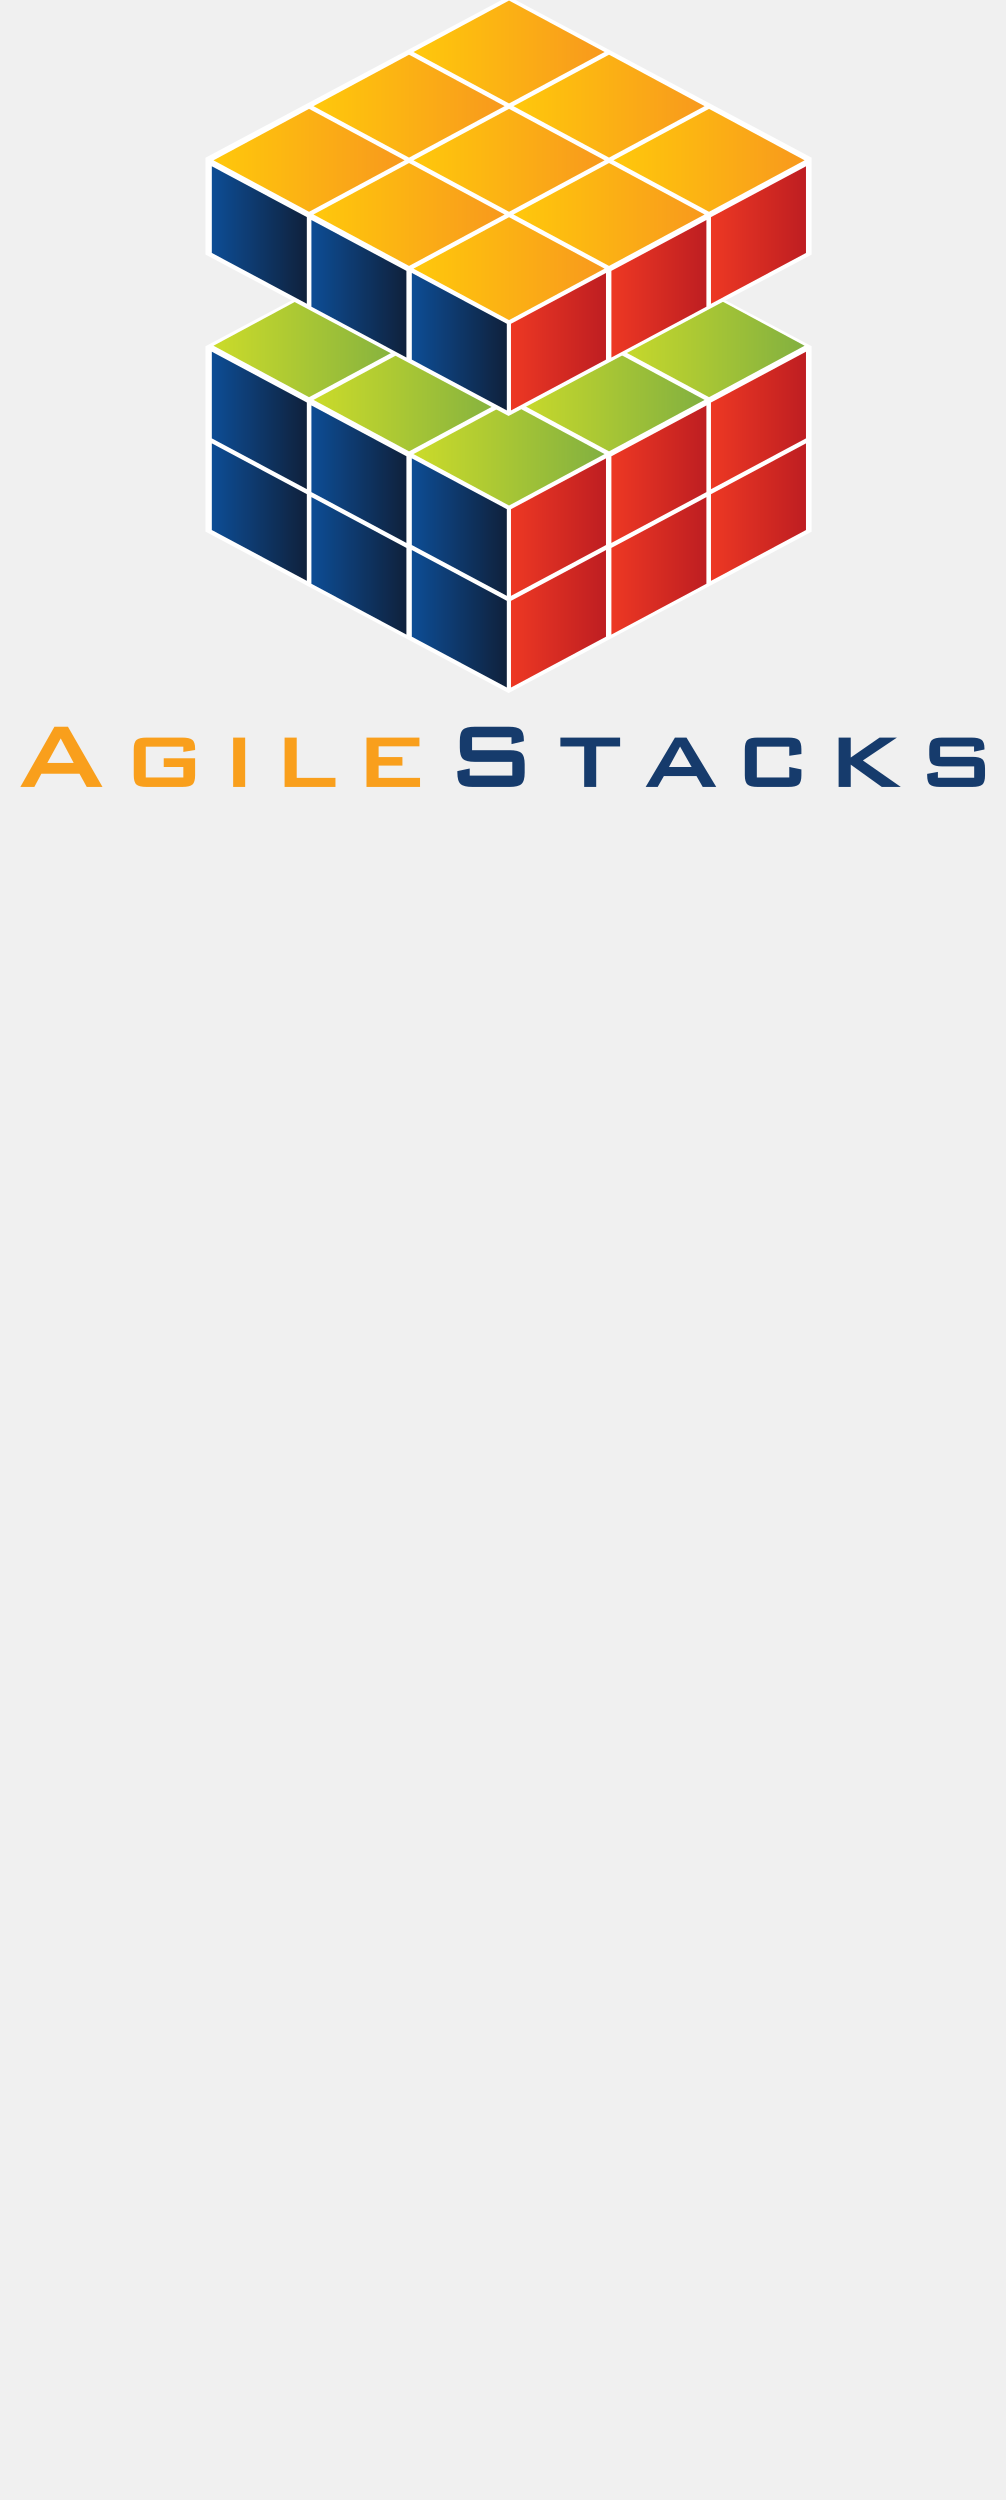
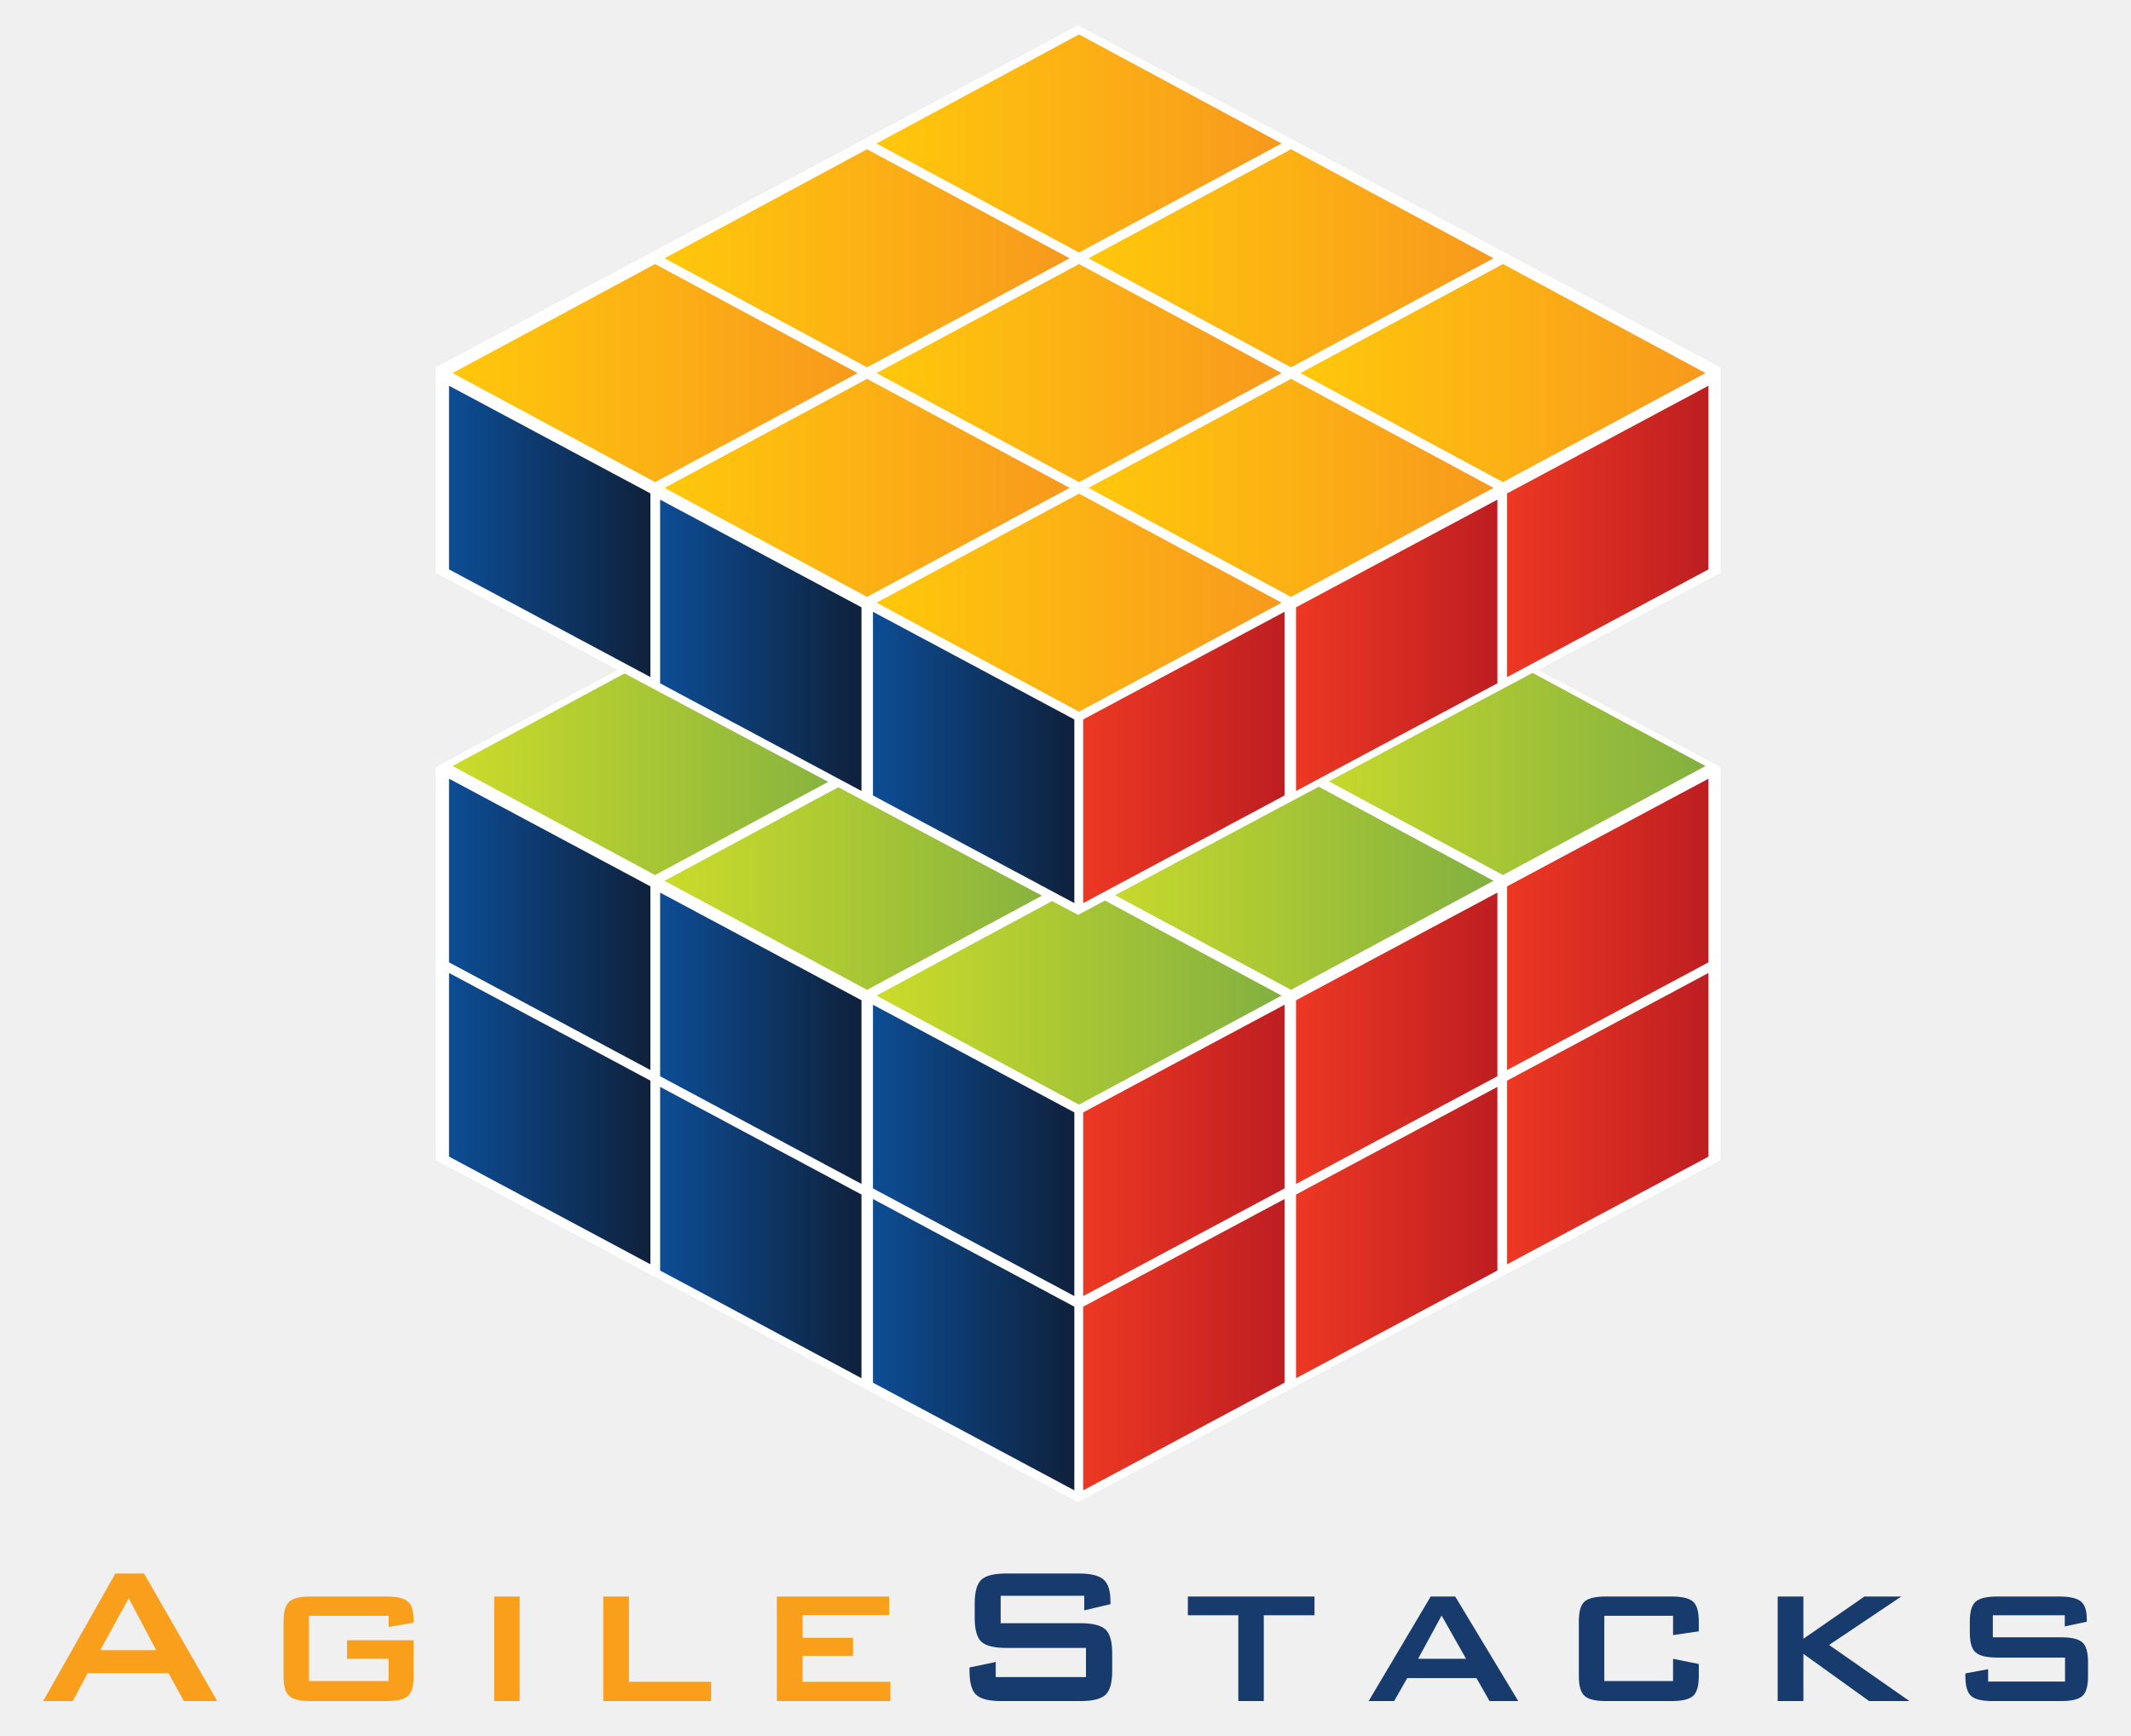
- <svg xmlns="http://www.w3.org/2000/svg" viewBox="9.72 14.98 482.56 1200.04" version="1.1" x1="0px" y1="0px" enable-background="new 0 0 500 410" xml:space="preserve">
+ <svg xmlns="http://www.w3.org/2000/svg" viewBox="9.72 7.44 482.56 393.12" version="1.1" x="0px" y="0px" enable-background="new 0 0 500 410" xml:space="preserve">
  <g id="Rectangle_3_1_" enable-background="new    ">
    <g id="Rectangle_3">
      <g>
        <polygon fill="#FFFFFF" points="253.84,103.695 108.362,181.174 108.362,270.174 253.84,347.652 399.317,270.174      399.317,181.174    " />
      </g>
    </g>
  </g>
  <g id="Group_2_copy_1_">
    <g id="Rectangle_2">
      <g>
        <linearGradient id="SVGID_1_" gradientUnits="userSpaceOnUse" x1="208.191" y1="232.936" x2="299.926" y2="232.936">
          <stop offset="0" style="stop-color:#CBDB2A" />
          <stop offset="1" style="stop-color:#82B040" />
        </linearGradient>
        <polygon fill="url(#SVGID_1_)" points="254.059,208.24 208.191,232.937 254.059,257.633 299.926,232.937    " />
      </g>
    </g>
    <g id="Rectangle_2_copy">
      <g>
        <linearGradient id="SVGID_2_" gradientUnits="userSpaceOnUse" x1="256.19" y1="206.936" x2="347.926" y2="206.936">
          <stop offset="0" style="stop-color:#CBDB2A" />
          <stop offset="1" style="stop-color:#82B040" />
        </linearGradient>
        <polygon fill="url(#SVGID_2_)" points="302.059,182.24 256.19,206.937 302.059,231.633 347.926,206.937    " />
      </g>
    </g>
    <g id="Rectangle_2_copy_2">
      <g>
        <linearGradient id="SVGID_3_" gradientUnits="userSpaceOnUse" x1="304.19" y1="180.936" x2="395.926" y2="180.936">
          <stop offset="0" style="stop-color:#CBDB2A" />
          <stop offset="1" style="stop-color:#82B040" />
        </linearGradient>
        <polygon fill="url(#SVGID_3_)" points="350.059,156.24 304.19,180.937 350.059,205.633 395.926,180.937    " />
      </g>
    </g>
    <g id="Rectangle_2_copy_3">
      <g>
        <linearGradient id="SVGID_4_" gradientUnits="userSpaceOnUse" x1="160.191" y1="206.936" x2="251.926" y2="206.936">
          <stop offset="0" style="stop-color:#CBDB2A" />
          <stop offset="1" style="stop-color:#82B040" />
        </linearGradient>
        <polygon fill="url(#SVGID_4_)" points="206.058,182.24 160.191,206.937 206.058,231.633 251.926,206.937    " />
      </g>
    </g>
    <g id="Rectangle_2_copy_3_1_">
      <g>
        <linearGradient id="SVGID_5_" gradientUnits="userSpaceOnUse" x1="208.191" y1="180.936" x2="299.926" y2="180.936">
          <stop offset="0" style="stop-color:#CBDB2A" />
          <stop offset="1" style="stop-color:#82B040" />
        </linearGradient>
        <polygon fill="url(#SVGID_5_)" points="254.059,156.24 208.191,180.937 254.059,205.633 299.926,180.937    " />
      </g>
    </g>
    <g id="Rectangle_2_copy_3_2_">
      <g>
        <linearGradient id="SVGID_6_" gradientUnits="userSpaceOnUse" x1="256.19" y1="154.936" x2="347.926" y2="154.936">
          <stop offset="0" style="stop-color:#CBDB2A" />
          <stop offset="1" style="stop-color:#82B040" />
        </linearGradient>
        <polygon fill="url(#SVGID_6_)" points="302.059,130.24 256.19,154.937 302.059,179.633 347.926,154.937    " />
      </g>
    </g>
    <g id="Rectangle_2_copy_4">
      <g>
        <linearGradient id="SVGID_7_" gradientUnits="userSpaceOnUse" x1="112.191" y1="180.936" x2="203.926" y2="180.936">
          <stop offset="0" style="stop-color:#CBDB2A" />
          <stop offset="1" style="stop-color:#82B040" />
        </linearGradient>
        <polygon fill="url(#SVGID_7_)" points="158.058,156.24 112.191,180.937 158.058,205.633 203.926,180.937    " />
      </g>
    </g>
    <g id="Rectangle_2_copy_4_1_">
      <g>
        <linearGradient id="SVGID_8_" gradientUnits="userSpaceOnUse" x1="160.191" y1="154.936" x2="251.926" y2="154.936">
          <stop offset="0" style="stop-color:#CBDB2A" />
          <stop offset="1" style="stop-color:#82B040" />
        </linearGradient>
        <polygon fill="url(#SVGID_8_)" points="206.058,130.24 160.191,154.937 206.058,179.633 251.926,154.937    " />
      </g>
    </g>
    <g id="Rectangle_2_copy_4_2_">
      <g>
        <linearGradient id="SVGID_9_" gradientUnits="userSpaceOnUse" x1="208.191" y1="128.936" x2="299.926" y2="128.936">
          <stop offset="0" style="stop-color:#CBDB2A" />
          <stop offset="1" style="stop-color:#82B040" />
        </linearGradient>
        <polygon fill="url(#SVGID_9_)" points="254.059,104.24 208.191,128.937 254.059,153.633 299.926,128.937    " />
      </g>
    </g>
  </g>
  <g id="Rectangle_3_copy_1_" enable-background="new    ">
    <g id="Rectangle_3_copy">
      <g>
        <polygon fill="#FFFFFF" points="253.84,13.195 108.362,90.674 108.362,137.174 253.84,214.652 399.317,137.174 399.317,90.674         " />
      </g>
    </g>
  </g>
  <g id="AgileStacks_copy_1_" enable-background="new    ">
    <g id="AgileStacks_copy">
      <g>
        <path fill="#F99F1C" d="M35.842,363.825L19.49,392.722h6.72l3.36-6.328h18.312l3.472,6.328h7.56l-16.576-28.896H35.842z      M32.426,381.186l6.44-11.76l6.216,11.76H32.426z M102.034,370.125c-0.896-0.728-2.501-1.092-4.816-1.092H80.082     c-2.352,0-3.967,0.384-4.844,1.148c-0.877,0.766-1.316,2.249-1.316,4.451v12.488c0,2.203,0.429,3.688,1.288,4.452     c0.858,0.766,2.482,1.148,4.872,1.148h17.136c2.389,0,4.013-0.383,4.872-1.148c0.858-0.765,1.288-2.249,1.288-4.452v-8.176     H88.314v4.2h9.408v5.04H79.69v-14.784h18.032v2.52l5.656-0.951v-0.616C103.378,372.263,102.93,370.854,102.034,370.125z      M121.633,392.722h5.768v-23.688h-5.768V392.722z M152.152,369.033h-5.824v23.688h24.416v-4.368h-18.592V369.033z      M191.463,388.354v-5.88h11.424v-4.088h-11.424v-5.152h19.6v-4.2H185.64v23.688h25.704v-4.368H191.463z" />
      </g>
    </g>
  </g>
  <g id="Shape_1_1_" enable-background="new    ">
    <g id="Shape_1">
      <g>
        <path fill="#163B6C" d="M254.351,375.081h-18.032v-6.216h18.928v3.304l5.936-1.399v-0.616c0-2.427-0.532-4.088-1.596-4.984     c-1.064-0.896-2.922-1.344-5.572-1.344h-16.408c-2.763,0-4.648,0.468-5.656,1.4c-1.008,0.934-1.512,2.744-1.512,5.432v3.192     c0,2.688,0.504,4.499,1.512,5.432c1.008,0.934,2.893,1.4,5.656,1.4h18.032v6.607h-20.44v-3.416l-5.936,1.232v0.784     c0,2.688,0.513,4.499,1.54,5.432c1.026,0.934,2.921,1.4,5.684,1.4h17.864c2.763,0,4.657-0.467,5.684-1.4     c1.026-0.933,1.54-2.744,1.54-5.432v-3.977c0-2.688-0.514-4.498-1.54-5.432C259.008,375.549,257.113,375.081,254.351,375.081z      M278.71,373.289h11.424v19.433h5.769v-19.433h11.479v-4.256H278.71V373.289z M333.702,369.033l-14.057,23.688h5.769l2.968-5.208     h15.68l2.969,5.208h6.496l-14.28-23.688H333.702z M330.846,383.146l5.32-9.8l5.544,9.8H330.846z M388.189,369.033h-14.784     c-2.39,0-4.014,0.384-4.872,1.148c-0.858,0.766-1.287,2.249-1.287,4.451v12.488c0,2.166,0.429,3.641,1.287,4.424     c0.858,0.784,2.482,1.177,4.872,1.177h14.784c2.389,0,4.022-0.383,4.9-1.148c0.877-0.765,1.315-2.249,1.315-4.452v-2.8     l-5.823-1.176v5.04h-15.568v-14.784h15.568v4.368l5.823-0.84v-2.297c0-2.202-0.438-3.686-1.315-4.451     C392.212,369.417,390.578,369.033,388.189,369.033z M440.27,369.033h-8.344l-13.832,9.576v-9.576h-5.824v23.688h5.824v-10.696     l14.896,10.696h9.128l-18.199-12.712L440.27,369.033z M481.262,379.421c-0.859-0.765-2.483-1.147-4.872-1.147h-15.4v-4.984     h16.296v2.521l4.984-1.064v-0.56c0-2.017-0.468-3.379-1.4-4.088c-0.934-0.709-2.539-1.064-4.815-1.064h-14.057     c-2.352,0-3.976,0.384-4.872,1.148c-0.896,0.766-1.344,2.249-1.344,4.451v2.633c0,2.203,0.448,3.687,1.344,4.452     c0.896,0.766,2.521,1.147,4.872,1.147h15.344v5.432h-17.416v-2.8l-5.151,0.952v0.672c0,2.203,0.438,3.688,1.315,4.452     c0.877,0.766,2.511,1.148,4.9,1.148h15.4c2.389,0,4.013-0.383,4.872-1.148c0.857-0.765,1.287-2.249,1.287-4.452v-3.248     C482.549,381.671,482.119,380.187,481.262,379.421z" />
      </g>
    </g>
  </g>
  <g id="Group_1_1_">
    <g id="Rectangle_1">
      <g>
        <linearGradient id="SVGID_10_" gradientUnits="userSpaceOnUse" x1="111.4" y1="127.798" x2="157" y2="127.798">
          <stop offset="0" style="stop-color:#0D4D95" />
          <stop offset="1" style="stop-color:#0F213C" />
        </linearGradient>
        <polygon fill="url(#SVGID_10_)" points="111.4,94.805 111.4,136.405 157,160.792 157,119.191    " />
      </g>
    </g>
    <g id="Shape_3">
      <g>
        <linearGradient id="SVGID_11_" gradientUnits="userSpaceOnUse" x1="207.4" y1="178.999" x2="253" y2="178.999">
          <stop offset="0" style="stop-color:#0D4D95" />
          <stop offset="1" style="stop-color:#0F213C" />
        </linearGradient>
        <polygon fill="url(#SVGID_11_)" points="207.4,146.005 207.4,187.605 253,211.992 253,170.392    " />
      </g>
    </g>
    <g id="Shape_2">
      <g>
        <linearGradient id="SVGID_12_" gradientUnits="userSpaceOnUse" x1="159.2" y1="153.599" x2="204.8" y2="153.599">
          <stop offset="0" style="stop-color:#0D4D95" />
          <stop offset="1" style="stop-color:#0F213C" />
        </linearGradient>
        <polygon fill="url(#SVGID_12_)" points="159.2,120.605 159.2,162.205 204.8,186.592 204.8,144.992    " />
      </g>
    </g>
    <g id="Rectangle_1_copy">
      <g>
        <linearGradient id="SVGID_13_" gradientUnits="userSpaceOnUse" x1="111.4" y1="216.798" x2="157" y2="216.798">
          <stop offset="0" style="stop-color:#0D4D95" />
          <stop offset="1" style="stop-color:#0F213C" />
        </linearGradient>
        <polygon fill="url(#SVGID_13_)" points="111.4,183.805 111.4,225.405 157,249.792 157,208.191    " />
      </g>
    </g>
    <g id="Shape_3_copy">
      <g>
        <linearGradient id="SVGID_14_" gradientUnits="userSpaceOnUse" x1="207.4" y1="267.998" x2="253" y2="267.998">
          <stop offset="0" style="stop-color:#0D4D95" />
          <stop offset="1" style="stop-color:#0F213C" />
        </linearGradient>
        <polygon fill="url(#SVGID_14_)" points="207.4,235.005 207.4,276.605 253,300.992 253,259.392    " />
      </g>
    </g>
    <g id="Shape_2_copy">
      <g>
        <linearGradient id="SVGID_15_" gradientUnits="userSpaceOnUse" x1="159.2" y1="242.599" x2="204.8" y2="242.599">
          <stop offset="0" style="stop-color:#0D4D95" />
          <stop offset="1" style="stop-color:#0F213C" />
        </linearGradient>
        <polygon fill="url(#SVGID_15_)" points="159.2,209.605 159.2,251.205 204.8,275.592 204.8,233.992    " />
      </g>
    </g>
    <g id="Rectangle_1_copy_2">
      <g>
        <linearGradient id="SVGID_16_" gradientUnits="userSpaceOnUse" x1="111.4" y1="260.799" x2="157" y2="260.799">
          <stop offset="0" style="stop-color:#0D4D95" />
          <stop offset="1" style="stop-color:#0F213C" />
        </linearGradient>
        <polygon fill="url(#SVGID_16_)" points="111.4,227.805 111.4,269.405 157,293.792 157,252.191    " />
      </g>
    </g>
    <g id="Shape_3_copy_2">
      <g>
        <linearGradient id="SVGID_17_" gradientUnits="userSpaceOnUse" x1="207.4" y1="311.998" x2="253" y2="311.998">
          <stop offset="0" style="stop-color:#0D4D95" />
          <stop offset="1" style="stop-color:#0F213C" />
        </linearGradient>
        <polygon fill="url(#SVGID_17_)" points="207.4,279.005 207.4,320.605 253,344.992 253,303.392    " />
      </g>
    </g>
    <g id="Shape_2_copy_2">
      <g>
        <linearGradient id="SVGID_18_" gradientUnits="userSpaceOnUse" x1="159.2" y1="286.599" x2="204.8" y2="286.599">
          <stop offset="0" style="stop-color:#0D4D95" />
          <stop offset="1" style="stop-color:#0F213C" />
        </linearGradient>
        <polygon fill="url(#SVGID_18_)" points="159.2,253.605 159.2,295.205 204.8,319.592 204.8,277.992    " />
      </g>
    </g>
  </g>
  <g id="Group_1_copy_1_">
    <g id="Rectangle_1_1_">
      <g>
        <linearGradient id="SVGID_19_" gradientUnits="userSpaceOnUse" x1="351" y1="127.798" x2="396.6" y2="127.798">
          <stop offset="0" style="stop-color:#ED3823" />
          <stop offset="1" style="stop-color:#BE1E22" />
        </linearGradient>
        <polygon fill="url(#SVGID_19_)" points="351,119.191 351,160.792 396.6,136.405 396.6,94.805    " />
      </g>
    </g>
    <g id="Shape_3_1_">
      <g>
        <linearGradient id="SVGID_20_" gradientUnits="userSpaceOnUse" x1="255" y1="178.999" x2="300.6" y2="178.999">
          <stop offset="0" style="stop-color:#ED3823" />
          <stop offset="1" style="stop-color:#BE1E22" />
        </linearGradient>
        <polygon fill="url(#SVGID_20_)" points="255,170.392 255,211.992 300.6,187.605 300.6,146.005    " />
      </g>
    </g>
    <g id="Shape_2_1_">
      <g>
        <linearGradient id="SVGID_21_" gradientUnits="userSpaceOnUse" x1="303.2" y1="153.599" x2="348.8" y2="153.599">
          <stop offset="0" style="stop-color:#ED3823" />
          <stop offset="1" style="stop-color:#BE1E22" />
        </linearGradient>
        <polygon fill="url(#SVGID_21_)" points="303.2,144.992 303.2,186.592 348.8,162.205 348.8,120.605    " />
      </g>
    </g>
    <g id="Rectangle_1_copy_1_">
      <g>
        <linearGradient id="SVGID_22_" gradientUnits="userSpaceOnUse" x1="351" y1="216.798" x2="396.6" y2="216.798">
          <stop offset="0" style="stop-color:#ED3823" />
          <stop offset="1" style="stop-color:#BE1E22" />
        </linearGradient>
        <polygon fill="url(#SVGID_22_)" points="351,208.191 351,249.792 396.6,225.405 396.6,183.805    " />
      </g>
    </g>
    <g id="Shape_3_copy_1_">
      <g>
        <linearGradient id="SVGID_23_" gradientUnits="userSpaceOnUse" x1="255" y1="267.998" x2="300.6" y2="267.998">
          <stop offset="0" style="stop-color:#ED3823" />
          <stop offset="1" style="stop-color:#BE1E22" />
        </linearGradient>
        <polygon fill="url(#SVGID_23_)" points="255,259.392 255,300.992 300.6,276.605 300.6,235.005    " />
      </g>
    </g>
    <g id="Shape_2_copy_1_">
      <g>
        <linearGradient id="SVGID_24_" gradientUnits="userSpaceOnUse" x1="303.2" y1="242.599" x2="348.8" y2="242.599">
          <stop offset="0" style="stop-color:#ED3823" />
          <stop offset="1" style="stop-color:#BE1E22" />
        </linearGradient>
        <polygon fill="url(#SVGID_24_)" points="303.2,233.992 303.2,275.592 348.8,251.205 348.8,209.605    " />
      </g>
    </g>
    <g id="Rectangle_1_copy_2_1_">
      <g>
        <linearGradient id="SVGID_25_" gradientUnits="userSpaceOnUse" x1="351" y1="260.799" x2="396.6" y2="260.799">
          <stop offset="0" style="stop-color:#ED3823" />
          <stop offset="1" style="stop-color:#BE1E22" />
        </linearGradient>
        <polygon fill="url(#SVGID_25_)" points="351,252.191 351,293.792 396.6,269.405 396.6,227.805    " />
      </g>
    </g>
    <g id="Shape_3_copy_2_1_">
      <g>
        <linearGradient id="SVGID_26_" gradientUnits="userSpaceOnUse" x1="255" y1="311.998" x2="300.6" y2="311.998">
          <stop offset="0" style="stop-color:#ED3823" />
          <stop offset="1" style="stop-color:#BE1E22" />
        </linearGradient>
        <polygon fill="url(#SVGID_26_)" points="255,303.392 255,344.992 300.6,320.605 300.6,279.005    " />
      </g>
    </g>
    <g id="Shape_2_copy_2_1_">
      <g>
        <linearGradient id="SVGID_27_" gradientUnits="userSpaceOnUse" x1="303.2" y1="286.599" x2="348.8" y2="286.599">
          <stop offset="0" style="stop-color:#ED3823" />
          <stop offset="1" style="stop-color:#BE1E22" />
        </linearGradient>
        <polygon fill="url(#SVGID_27_)" points="303.2,277.992 303.2,319.592 348.8,295.205 348.8,253.605    " />
      </g>
    </g>
  </g>
  <g id="Group_2_1_">
    <g id="Rectangle_2_1_">
      <g>
        <linearGradient id="SVGID_28_" gradientUnits="userSpaceOnUse" x1="208.191" y1="143.936" x2="299.926" y2="143.936">
          <stop offset="0" style="stop-color:#FFC80B" />
          <stop offset="1" style="stop-color:#F8991D" />
        </linearGradient>
        <polygon fill="url(#SVGID_28_)" points="254.059,119.24 208.191,143.937 254.059,168.633 299.926,143.937    " />
      </g>
    </g>
    <g id="Rectangle_2_copy_1_">
      <g>
        <linearGradient id="SVGID_29_" gradientUnits="userSpaceOnUse" x1="256.19" y1="117.936" x2="347.926" y2="117.936">
          <stop offset="0" style="stop-color:#FFC80B" />
          <stop offset="1" style="stop-color:#F8991D" />
        </linearGradient>
        <polygon fill="url(#SVGID_29_)" points="302.059,93.24 256.19,117.937 302.059,142.633 347.926,117.937    " />
      </g>
    </g>
    <g id="Rectangle_2_copy_2_1_">
      <g>
        <linearGradient id="SVGID_30_" gradientUnits="userSpaceOnUse" x1="304.19" y1="91.936" x2="395.926" y2="91.936">
          <stop offset="0" style="stop-color:#FFC80B" />
          <stop offset="1" style="stop-color:#F8991D" />
        </linearGradient>
        <polygon fill="url(#SVGID_30_)" points="350.059,67.24 304.19,91.937 350.059,116.633 395.926,91.937    " />
      </g>
    </g>
    <g id="Rectangle_2_copy_3_3_">
      <g>
        <linearGradient id="SVGID_31_" gradientUnits="userSpaceOnUse" x1="160.191" y1="117.936" x2="251.926" y2="117.936">
          <stop offset="0" style="stop-color:#FFC80B" />
          <stop offset="1" style="stop-color:#F8991D" />
        </linearGradient>
        <polygon fill="url(#SVGID_31_)" points="206.058,93.24 160.191,117.937 206.058,142.633 251.926,117.937    " />
      </g>
    </g>
    <g id="Rectangle_2_copy_3_4_">
      <g>
        <linearGradient id="SVGID_32_" gradientUnits="userSpaceOnUse" x1="208.191" y1="91.936" x2="299.926" y2="91.936">
          <stop offset="0" style="stop-color:#FFC80B" />
          <stop offset="1" style="stop-color:#F8991D" />
        </linearGradient>
        <polygon fill="url(#SVGID_32_)" points="254.059,67.24 208.191,91.937 254.059,116.633 299.926,91.937    " />
      </g>
    </g>
    <g id="Rectangle_2_copy_3_5_">
      <g>
        <linearGradient id="SVGID_33_" gradientUnits="userSpaceOnUse" x1="256.19" y1="65.936" x2="347.926" y2="65.936">
          <stop offset="0" style="stop-color:#FFC80B" />
          <stop offset="1" style="stop-color:#F8991D" />
        </linearGradient>
        <polygon fill="url(#SVGID_33_)" points="302.059,41.24 256.19,65.937 302.059,90.633 347.926,65.937    " />
      </g>
    </g>
    <g id="Rectangle_2_copy_4_3_">
      <g>
        <linearGradient id="SVGID_34_" gradientUnits="userSpaceOnUse" x1="112.191" y1="91.936" x2="203.926" y2="91.936">
          <stop offset="0" style="stop-color:#FFC80B" />
          <stop offset="1" style="stop-color:#F8991D" />
        </linearGradient>
        <polygon fill="url(#SVGID_34_)" points="158.058,67.24 112.191,91.937 158.058,116.633 203.926,91.937    " />
      </g>
    </g>
    <g id="Rectangle_2_copy_4_4_">
      <g>
        <linearGradient id="SVGID_35_" gradientUnits="userSpaceOnUse" x1="160.191" y1="65.936" x2="251.926" y2="65.936">
          <stop offset="0" style="stop-color:#FFC80B" />
          <stop offset="1" style="stop-color:#F8991D" />
        </linearGradient>
        <polygon fill="url(#SVGID_35_)" points="206.058,41.24 160.191,65.937 206.058,90.633 251.926,65.937    " />
      </g>
    </g>
    <g id="Rectangle_2_copy_4_5_">
      <g>
        <linearGradient id="SVGID_36_" gradientUnits="userSpaceOnUse" x1="208.191" y1="39.937" x2="299.926" y2="39.937">
          <stop offset="0" style="stop-color:#FFC80B" />
          <stop offset="1" style="stop-color:#F8991D" />
        </linearGradient>
        <polygon fill="url(#SVGID_36_)" points="254.059,15.24 208.191,39.937 254.059,64.633 299.926,39.937    " />
      </g>
    </g>
  </g>
</svg>
